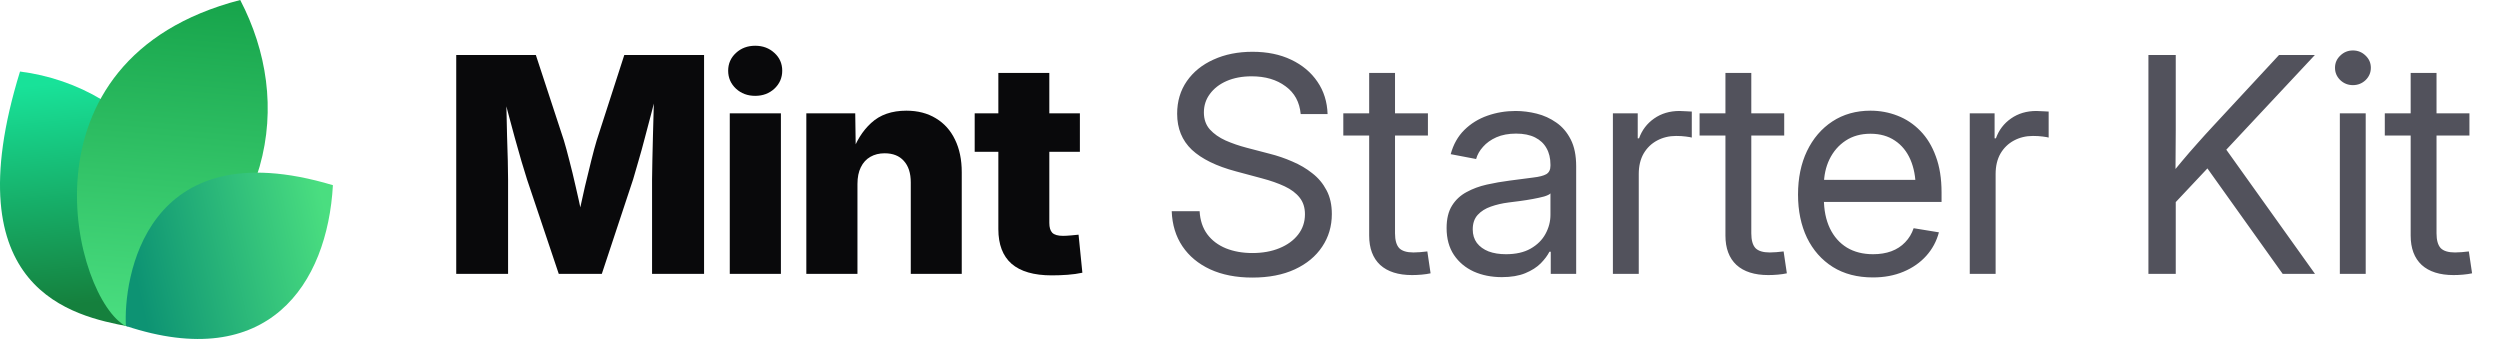
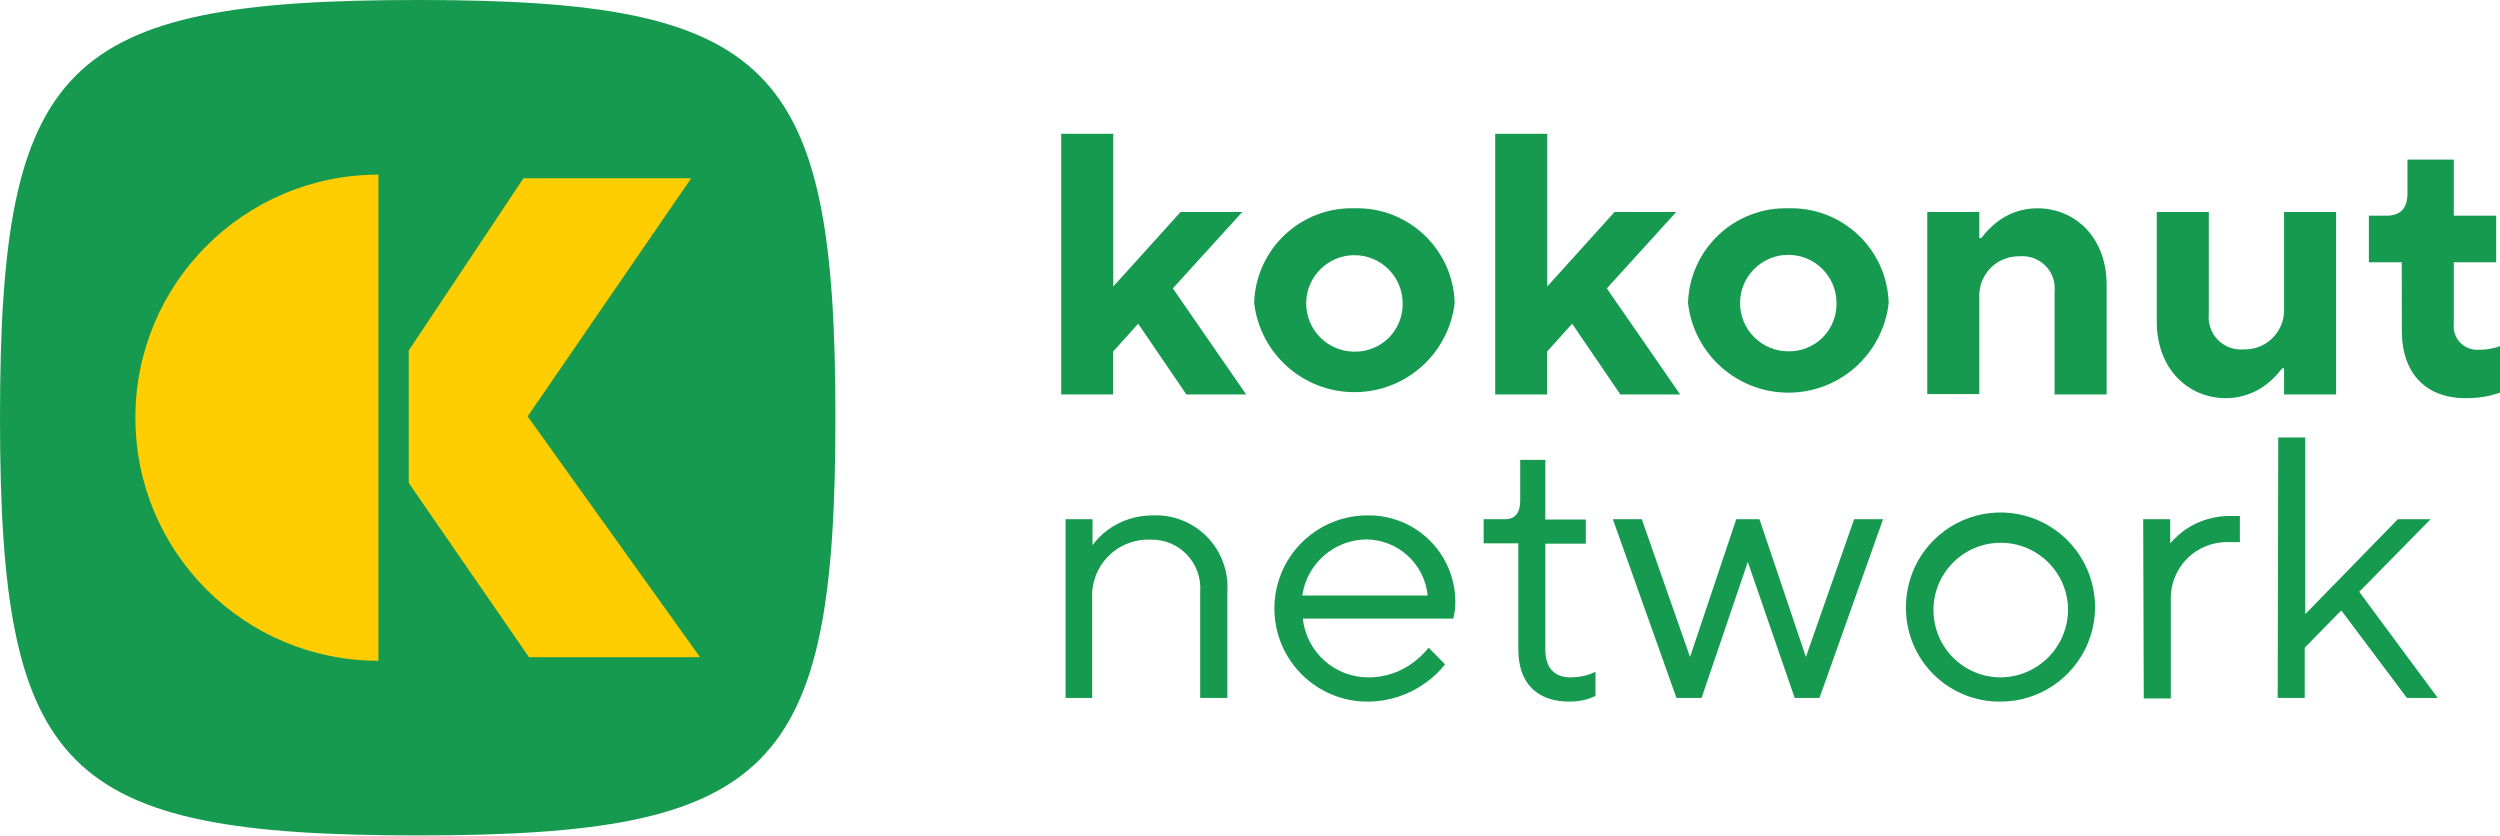
- <svg xmlns="http://www.w3.org/2000/svg" width="177" height="24" viewBox="0 0 177 24" fill="none">
-   <path d="M9.061 23.108C5.268 22.377 -3.391 20.627 1.417 5.064C9.634 6.099 16.973 14.064 9.061 23.108Z" fill="url(#paint0_linear_17557_2020)" />
-   <path d="M8.919 23.094C5.276 21.222 0.784 4.209 17.007 0C20.757 7.193 19.621 16.545 8.919 23.094Z" fill="url(#paint1_linear_17557_2020)" />
-   <path d="M8.914 23.079C8.735 19.882 10.159 9.085 23.57 13.111C23.181 20.123 18.984 26.418 8.914 23.079Z" fill="url(#paint2_linear_17557_2020)" />
-   <path d="M32.301 19.392V3.894H37.938L39.925 9.948C40.036 10.315 40.164 10.787 40.31 11.362C40.462 11.938 40.611 12.552 40.757 13.204C40.91 13.855 41.048 14.483 41.173 15.086C41.305 15.682 41.412 16.192 41.495 16.615H40.695C40.771 16.192 40.871 15.682 40.996 15.086C41.128 14.49 41.267 13.866 41.412 13.214C41.565 12.562 41.714 11.948 41.86 11.373C42.005 10.79 42.133 10.315 42.244 9.948L44.2 3.894H49.848V19.392H46.166V12.704C46.166 12.357 46.173 11.917 46.187 11.383C46.2 10.849 46.214 10.27 46.228 9.646C46.249 9.022 46.266 8.391 46.28 7.753C46.301 7.115 46.311 6.519 46.311 5.964H46.623C46.485 6.561 46.332 7.181 46.166 7.826C45.999 8.471 45.833 9.102 45.666 9.719C45.507 10.336 45.351 10.901 45.198 11.414C45.053 11.928 44.928 12.357 44.824 12.704L42.608 19.392H39.561L37.314 12.704C37.203 12.357 37.072 11.928 36.919 11.414C36.773 10.901 36.614 10.34 36.441 9.729C36.274 9.112 36.104 8.481 35.931 7.836C35.764 7.192 35.608 6.567 35.463 5.964H35.827C35.834 6.512 35.844 7.105 35.858 7.743C35.872 8.374 35.886 9.005 35.9 9.636C35.92 10.26 35.938 10.839 35.952 11.373C35.965 11.907 35.972 12.351 35.972 12.704V19.392H32.301ZM51.668 19.392V8.024H55.288V19.392H51.668ZM53.468 6.786C52.927 6.786 52.473 6.616 52.105 6.276C51.738 5.93 51.554 5.507 51.554 5.007C51.554 4.508 51.738 4.088 52.105 3.749C52.473 3.409 52.927 3.239 53.468 3.239C54.009 3.239 54.463 3.409 54.83 3.749C55.198 4.082 55.382 4.501 55.382 5.007C55.382 5.507 55.198 5.93 54.83 6.276C54.463 6.616 54.009 6.786 53.468 6.786ZM60.708 13.027V19.392H57.088V8.024H60.551L60.593 10.967H60.281C60.593 10.024 61.061 9.268 61.685 8.7C62.309 8.124 63.138 7.836 64.171 7.836C64.975 7.836 65.672 8.017 66.262 8.377C66.851 8.731 67.302 9.234 67.614 9.885C67.933 10.537 68.092 11.307 68.092 12.194V19.392H64.483V12.912C64.483 12.26 64.32 11.754 63.994 11.394C63.675 11.033 63.221 10.853 62.632 10.853C62.25 10.853 61.914 10.936 61.623 11.102C61.332 11.269 61.106 11.515 60.947 11.841C60.787 12.16 60.708 12.555 60.708 13.027ZM76.456 8.024V10.749H69.008V8.024H76.456ZM70.683 5.163H74.292V15.783C74.292 16.102 74.361 16.334 74.5 16.48C74.646 16.625 74.899 16.698 75.259 16.698C75.405 16.698 75.596 16.688 75.831 16.667C76.074 16.646 76.251 16.629 76.362 16.615L76.632 19.309C76.313 19.378 75.963 19.427 75.582 19.455C75.207 19.482 74.836 19.496 74.469 19.496C73.2 19.496 72.25 19.222 71.619 18.674C70.995 18.127 70.683 17.308 70.683 16.22V5.163Z" fill="#09090B" />
-   <path d="M88.667 19.652C87.523 19.652 86.528 19.458 85.682 19.07C84.843 18.681 84.188 18.137 83.716 17.437C83.245 16.736 82.992 15.908 82.957 14.951H84.933C84.968 15.596 85.148 16.14 85.474 16.584C85.8 17.021 86.24 17.354 86.795 17.582C87.35 17.804 87.974 17.915 88.667 17.915C89.388 17.915 90.026 17.801 90.581 17.572C91.143 17.343 91.583 17.024 91.902 16.615C92.228 16.199 92.391 15.717 92.391 15.169C92.391 14.698 92.266 14.306 92.017 13.994C91.767 13.675 91.413 13.408 90.956 13.193C90.498 12.978 89.954 12.787 89.323 12.621L87.502 12.132C86.123 11.765 85.082 11.255 84.382 10.603C83.689 9.944 83.342 9.095 83.342 8.055C83.342 7.174 83.571 6.404 84.028 5.746C84.486 5.087 85.117 4.577 85.921 4.217C86.726 3.849 87.645 3.666 88.678 3.666C89.718 3.666 90.63 3.853 91.413 4.227C92.204 4.602 92.824 5.122 93.275 5.787C93.726 6.446 93.965 7.209 93.993 8.076H92.089C92.013 7.23 91.656 6.574 91.018 6.11C90.387 5.638 89.586 5.403 88.615 5.403C87.95 5.403 87.36 5.513 86.847 5.735C86.341 5.957 85.946 6.262 85.661 6.651C85.377 7.032 85.235 7.469 85.235 7.961C85.235 8.447 85.377 8.849 85.661 9.168C85.946 9.48 86.317 9.74 86.774 9.948C87.232 10.149 87.724 10.319 88.251 10.457L89.884 10.884C90.439 11.023 90.977 11.206 91.496 11.435C92.023 11.657 92.495 11.934 92.911 12.267C93.334 12.593 93.67 12.995 93.92 13.474C94.17 13.945 94.294 14.504 94.294 15.149C94.294 16.015 94.066 16.788 93.608 17.468C93.157 18.148 92.512 18.681 91.673 19.07C90.834 19.458 89.832 19.652 88.667 19.652ZM101.097 8.024V9.594H95.106V8.024H101.097ZM96.937 5.163H98.767V16.521C98.767 17 98.865 17.347 99.059 17.562C99.26 17.77 99.6 17.874 100.078 17.874C100.21 17.874 100.366 17.867 100.546 17.853C100.733 17.832 100.903 17.815 101.056 17.801L101.285 19.351C101.097 19.392 100.886 19.423 100.65 19.444C100.414 19.465 100.189 19.475 99.974 19.475C98.996 19.475 98.244 19.236 97.717 18.758C97.197 18.272 96.937 17.579 96.937 16.677V5.163ZM106.33 19.621C105.595 19.621 104.932 19.489 104.343 19.226C103.754 18.955 103.285 18.564 102.939 18.05C102.592 17.53 102.419 16.896 102.419 16.147C102.419 15.495 102.547 14.965 102.804 14.556C103.06 14.146 103.403 13.828 103.833 13.599C104.263 13.363 104.742 13.186 105.269 13.068C105.796 12.95 106.333 12.857 106.881 12.787C107.574 12.69 108.132 12.617 108.555 12.569C108.978 12.52 109.287 12.441 109.481 12.33C109.675 12.212 109.772 12.014 109.772 11.737V11.654C109.772 11.203 109.679 10.815 109.492 10.489C109.311 10.163 109.041 9.91 108.68 9.729C108.32 9.549 107.872 9.459 107.338 9.459C106.805 9.459 106.34 9.546 105.945 9.719C105.556 9.892 105.241 10.118 104.998 10.395C104.755 10.665 104.593 10.953 104.509 11.258L102.71 10.915C102.897 10.222 103.22 9.65 103.677 9.199C104.135 8.748 104.679 8.412 105.31 8.19C105.941 7.968 106.607 7.857 107.307 7.857C107.8 7.857 108.295 7.92 108.795 8.044C109.301 8.169 109.765 8.381 110.188 8.679C110.611 8.97 110.951 9.369 111.208 9.875C111.464 10.374 111.593 11.005 111.593 11.768V19.392H109.793V17.822H109.7C109.568 18.085 109.363 18.359 109.086 18.643C108.809 18.921 108.444 19.153 107.994 19.34C107.543 19.527 106.988 19.621 106.33 19.621ZM106.621 17.998C107.321 17.998 107.904 17.867 108.368 17.603C108.84 17.333 109.19 16.986 109.419 16.563C109.654 16.133 109.772 15.682 109.772 15.211V13.692C109.703 13.769 109.554 13.841 109.325 13.911C109.096 13.973 108.829 14.032 108.524 14.088C108.226 14.143 107.921 14.192 107.609 14.233C107.304 14.275 107.033 14.309 106.798 14.337C106.354 14.393 105.938 14.49 105.549 14.628C105.168 14.76 104.86 14.954 104.624 15.211C104.388 15.467 104.27 15.811 104.27 16.241C104.27 16.615 104.367 16.934 104.561 17.198C104.762 17.461 105.04 17.662 105.393 17.801C105.747 17.933 106.156 17.998 106.621 17.998ZM114.193 19.392V8.024H115.951V9.792H116.045C116.253 9.209 116.61 8.741 117.116 8.388C117.622 8.034 118.219 7.857 118.905 7.857C119.058 7.857 119.217 7.864 119.384 7.878C119.55 7.885 119.682 7.892 119.779 7.899V9.74C119.716 9.719 119.578 9.695 119.363 9.667C119.155 9.639 118.922 9.625 118.666 9.625C118.174 9.625 117.726 9.733 117.324 9.948C116.922 10.163 116.603 10.471 116.367 10.874C116.138 11.276 116.024 11.758 116.024 12.319V19.392H114.193ZM126.322 8.024V9.594H120.33V8.024H126.322ZM122.161 5.163H123.992V16.521C123.992 17 124.089 17.347 124.283 17.562C124.484 17.77 124.824 17.874 125.302 17.874C125.434 17.874 125.59 17.867 125.77 17.853C125.958 17.832 126.127 17.815 126.28 17.801L126.509 19.351C126.322 19.392 126.11 19.423 125.874 19.444C125.639 19.465 125.413 19.475 125.198 19.475C124.221 19.475 123.468 19.236 122.941 18.758C122.421 18.272 122.161 17.579 122.161 16.677V5.163ZM132.604 19.642C131.502 19.642 130.555 19.396 129.765 18.903C128.974 18.404 128.364 17.714 127.934 16.834C127.511 15.946 127.3 14.927 127.3 13.775C127.3 12.611 127.511 11.584 127.934 10.697C128.364 9.802 128.964 9.102 129.734 8.596C130.51 8.089 131.408 7.836 132.428 7.836C133.1 7.836 133.738 7.954 134.341 8.19C134.952 8.426 135.489 8.783 135.954 9.261C136.425 9.74 136.793 10.343 137.056 11.071C137.327 11.792 137.462 12.645 137.462 13.63V14.296H128.433V12.735H136.463L135.631 13.297C135.631 12.541 135.506 11.876 135.257 11.3C135.007 10.725 134.643 10.277 134.165 9.958C133.686 9.632 133.107 9.469 132.428 9.469C131.748 9.469 131.162 9.632 130.67 9.958C130.177 10.284 129.796 10.725 129.526 11.279C129.262 11.827 129.13 12.441 129.13 13.12V14.046C129.13 14.864 129.273 15.572 129.557 16.168C129.841 16.757 130.243 17.211 130.763 17.53C131.283 17.842 131.901 17.998 132.615 17.998C133.093 17.998 133.523 17.929 133.905 17.79C134.293 17.645 134.619 17.433 134.882 17.156C135.153 16.879 135.354 16.546 135.486 16.157L137.275 16.449C137.108 17.08 136.81 17.634 136.38 18.113C135.95 18.591 135.413 18.966 134.768 19.236C134.123 19.507 133.402 19.642 132.604 19.642ZM139.459 19.392V8.024H141.217V9.792H141.311C141.519 9.209 141.876 8.741 142.382 8.388C142.888 8.034 143.485 7.857 144.171 7.857C144.324 7.857 144.483 7.864 144.649 7.878C144.816 7.885 144.948 7.892 145.045 7.899V9.74C144.982 9.719 144.844 9.695 144.629 9.667C144.421 9.639 144.188 9.625 143.932 9.625C143.439 9.625 142.992 9.733 142.59 9.948C142.188 10.163 141.869 10.471 141.633 10.874C141.404 11.276 141.29 11.758 141.29 12.319V19.392H139.459ZM153.429 14.961V12.715C153.783 12.257 154.136 11.82 154.49 11.404C154.844 10.981 155.204 10.565 155.572 10.156C155.939 9.74 156.314 9.327 156.695 8.918L161.355 3.894H163.893L157.277 10.967H157.184L153.429 14.961ZM152.108 19.392V3.894H154.043V9.241L154.022 12.559L154.043 13.505V19.392H152.108ZM161.615 19.392L155.967 11.477L157.173 9.969L163.903 19.392H161.615ZM165.661 19.392V8.024H167.492V19.392H165.661ZM166.587 6.027C166.24 6.027 165.942 5.909 165.692 5.673C165.443 5.43 165.318 5.139 165.318 4.799C165.318 4.459 165.443 4.172 165.692 3.936C165.942 3.693 166.24 3.572 166.587 3.572C166.934 3.572 167.232 3.693 167.482 3.936C167.731 4.172 167.856 4.459 167.856 4.799C167.856 5.139 167.731 5.43 167.482 5.673C167.232 5.909 166.934 6.027 166.587 6.027ZM174.836 8.024V9.594H168.844V8.024H174.836ZM170.675 5.163H172.506V16.521C172.506 17 172.603 17.347 172.797 17.562C172.998 17.77 173.338 17.874 173.816 17.874C173.948 17.874 174.104 17.867 174.284 17.853C174.472 17.832 174.641 17.815 174.794 17.801L175.023 19.351C174.836 19.392 174.624 19.423 174.388 19.444C174.153 19.465 173.927 19.475 173.712 19.475C172.735 19.475 171.982 19.236 171.455 18.758C170.935 18.272 170.675 17.579 170.675 16.677V5.163Z" fill="#52525C" />
+ <svg xmlns="http://www.w3.org/2000/svg" viewBox="0 0 222.88 74.48">
  <defs>
-     <linearGradient id="paint0_linear_17557_2020" x1="3.776" y1="5.916" x2="5.232" y2="21.559" gradientUnits="userSpaceOnUse">
-       <stop stop-color="#18E299" />
-       <stop offset="1" stop-color="#15803D" />
-     </linearGradient>
-     <linearGradient id="paint1_linear_17557_2020" x1="12.171" y1="-0.718" x2="10.19" y2="22.983" gradientUnits="userSpaceOnUse">
-       <stop stop-color="#16A34A" />
-       <stop offset="1" stop-color="#4ADE80" />
-     </linearGradient>
-     <linearGradient id="paint2_linear_17557_2020" x1="23.133" y1="15.353" x2="9.338" y2="18.52" gradientUnits="userSpaceOnUse">
-       <stop stop-color="#4ADE80" />
-       <stop offset="1" stop-color="#0D9373" />
-     </linearGradient>
+     <style>
+       .cls-1 {
+         fill: #159a50;
+       }
+ 
+       .cls-2 {
+         fill: #ffcd00;
+       }
+     </style>
  </defs>
+   <g id="Layer_2" data-name="Layer 2">
+     <g id="Layer_1-2" data-name="Layer 1">
+       <g>
+         <g>
+           <path class="cls-1" d="M0,37.24C0,5.56,5.61,0,37.24,0S74.48,5.61,74.48,37.24,68.87,74.48,37.24,74.48,0,68.92,0,37.24Z" />
+           <g>
+             <path class="cls-2" d="M12.07,37.24A21.67,21.67,0,0,0,33.74,58.91V15.57A21.67,21.67,0,0,0,12.07,37.24Z" />
+             <polygon class="cls-2" points="46.67 15.89 36.44 31.25 36.44 43.05 47.16 58.59 62.41 58.59 47.04 37.12 61.62 15.89 49.42 15.89 46.67 15.89" />
+           </g>
+         </g>
+         <g>
+           <path class="cls-1" d="M94.61,11.93h4.64V25.54l6-6.64h5.5l-6.19,6.81,6.54,9.46h-5.33l-4.3-6.31-2.24,2.49v3.82H94.61Z" />
+           <path class="cls-1" d="M120.75,18.57A8.7,8.7,0,0,1,129.69,27a9,9,0,0,1-17.88,0A8.7,8.7,0,0,1,120.75,18.57Zm4.3,8.46a4.3,4.3,0,1,0-4.3,4.32A4.23,4.23,0,0,0,125.05,27Z" />
+           <path class="cls-1" d="M133.3,11.93h4.64V25.54l6-6.64h5.5l-6.19,6.81,6.54,9.46h-5.33l-4.3-6.31-2.24,2.49v3.82H133.3Z" />
+           <path class="cls-1" d="M159.44,18.57A8.7,8.7,0,0,1,168.38,27a9,9,0,0,1-17.89,0A8.71,8.71,0,0,1,159.44,18.57ZM163.73,27a4.3,4.3,0,1,0-4.29,4.32A4.22,4.22,0,0,0,163.73,27Z" />
+           <path class="cls-1" d="M171.82,18.9h4.64v2.33h.17a8,8,0,0,1,1.27-1.33,5.85,5.85,0,0,1,3.72-1.33c3.44,0,6.19,2.66,6.19,6.81v9.79h-4.64V26a2.87,2.87,0,0,0-3.1-3.15,3.5,3.5,0,0,0-3.61,3.65v8.63h-4.64Z" />
+           <path class="cls-1" d="M192.28,18.9h4.64V28a2.87,2.87,0,0,0,3.1,3.15,3.5,3.5,0,0,0,3.61-3.65V18.9h4.64V35.17h-4.64V32.84h-.18a7.61,7.61,0,0,1-1.27,1.33,5.94,5.94,0,0,1-3.71,1.33c-3.44,0-6.19-2.66-6.19-6.81Z" />
+           <path class="cls-1" d="M214.12,23.38h-2.93V19.23h1.55c1.27,0,1.89-.66,1.89-2v-3h4.13v5h3.78v4.15h-3.78v5.48A2.09,2.09,0,0,0,221,31.18a5.18,5.18,0,0,0,1.34-.16,2.73,2.73,0,0,0,.55-.17V35c-.27.1-.58.17-.89.27a10,10,0,0,1-2.2.23c-3.44,0-5.67-2.13-5.67-6Z" />
+           <path class="cls-1" d="M95,46.29h2.4v2.32a6.11,6.11,0,0,1,1.31-1.33,6.69,6.69,0,0,1,4-1.33,6.39,6.39,0,0,1,6.71,6.81v9.46H107V52.76a4.33,4.33,0,0,0-4.47-4.65,5,5,0,0,0-5.16,5.31v8.8H95Z" />
+           <path class="cls-1" d="M128.83,59.23a8.22,8.22,0,0,1-1.76,1.66A8.82,8.82,0,0,1,122,62.55a8.3,8.3,0,0,1-.17-16.6,7.71,7.71,0,0,1,7.91,8,5.52,5.52,0,0,1-.1.86l-.07.34-13.42,0A5.87,5.87,0,0,0,122,60.39a6.6,6.6,0,0,0,4-1.33,7.47,7.47,0,0,0,1.37-1.32Zm-1.55-6.14a5.55,5.55,0,0,0-5.5-5,5.84,5.84,0,0,0-5.68,5Z" />
+           <path class="cls-1" d="M135.36,48.44h-3.09V46.29h1.89c.93,0,1.37-.57,1.37-1.66V41h2.24v5.32h3.61v2.15h-3.61V57.9c0,1.7.86,2.49,2.24,2.49a5.61,5.61,0,0,0,1.58-.23,6.13,6.13,0,0,0,.65-.27v2.16c-.21.1-.45.17-.69.27a5.64,5.64,0,0,1-1.65.23c-2.85,0-4.54-1.63-4.54-4.65Z" />
+           <path class="cls-1" d="M143.79,46.29h2.58l4.3,12.28,4.12-12.28h2.07L161,58.57l4.3-12.28h2.58l-5.67,15.93H160L155.82,50.1,151.7,62.22h-2.24Z" />
+           <path class="cls-1" d="M169.92,54.25a8.43,8.43,0,1,1,8.43,8.3A8.34,8.34,0,0,1,169.92,54.25Zm14.45,0a6,6,0,1,0-6,6.14A6.06,6.06,0,0,0,184.37,54.25Z" />
+           <path class="cls-1" d="M191.07,46.29h2.41v2.15a7.88,7.88,0,0,1,1.34-1.22A7.05,7.05,0,0,1,199,46h.69v2.33h-1a5,5,0,0,0-5.16,5.14v8.8h-2.41Z" />
+           <path class="cls-1" d="M203.11,39h2.41V54.75l8.25-8.46h2.92l-6.36,6.47,7,9.46h-2.75l-5.85-7.8-3.26,3.32v4.48h-2.41Z" />
+         </g>
+       </g>
+     </g>
+   </g>
</svg>
